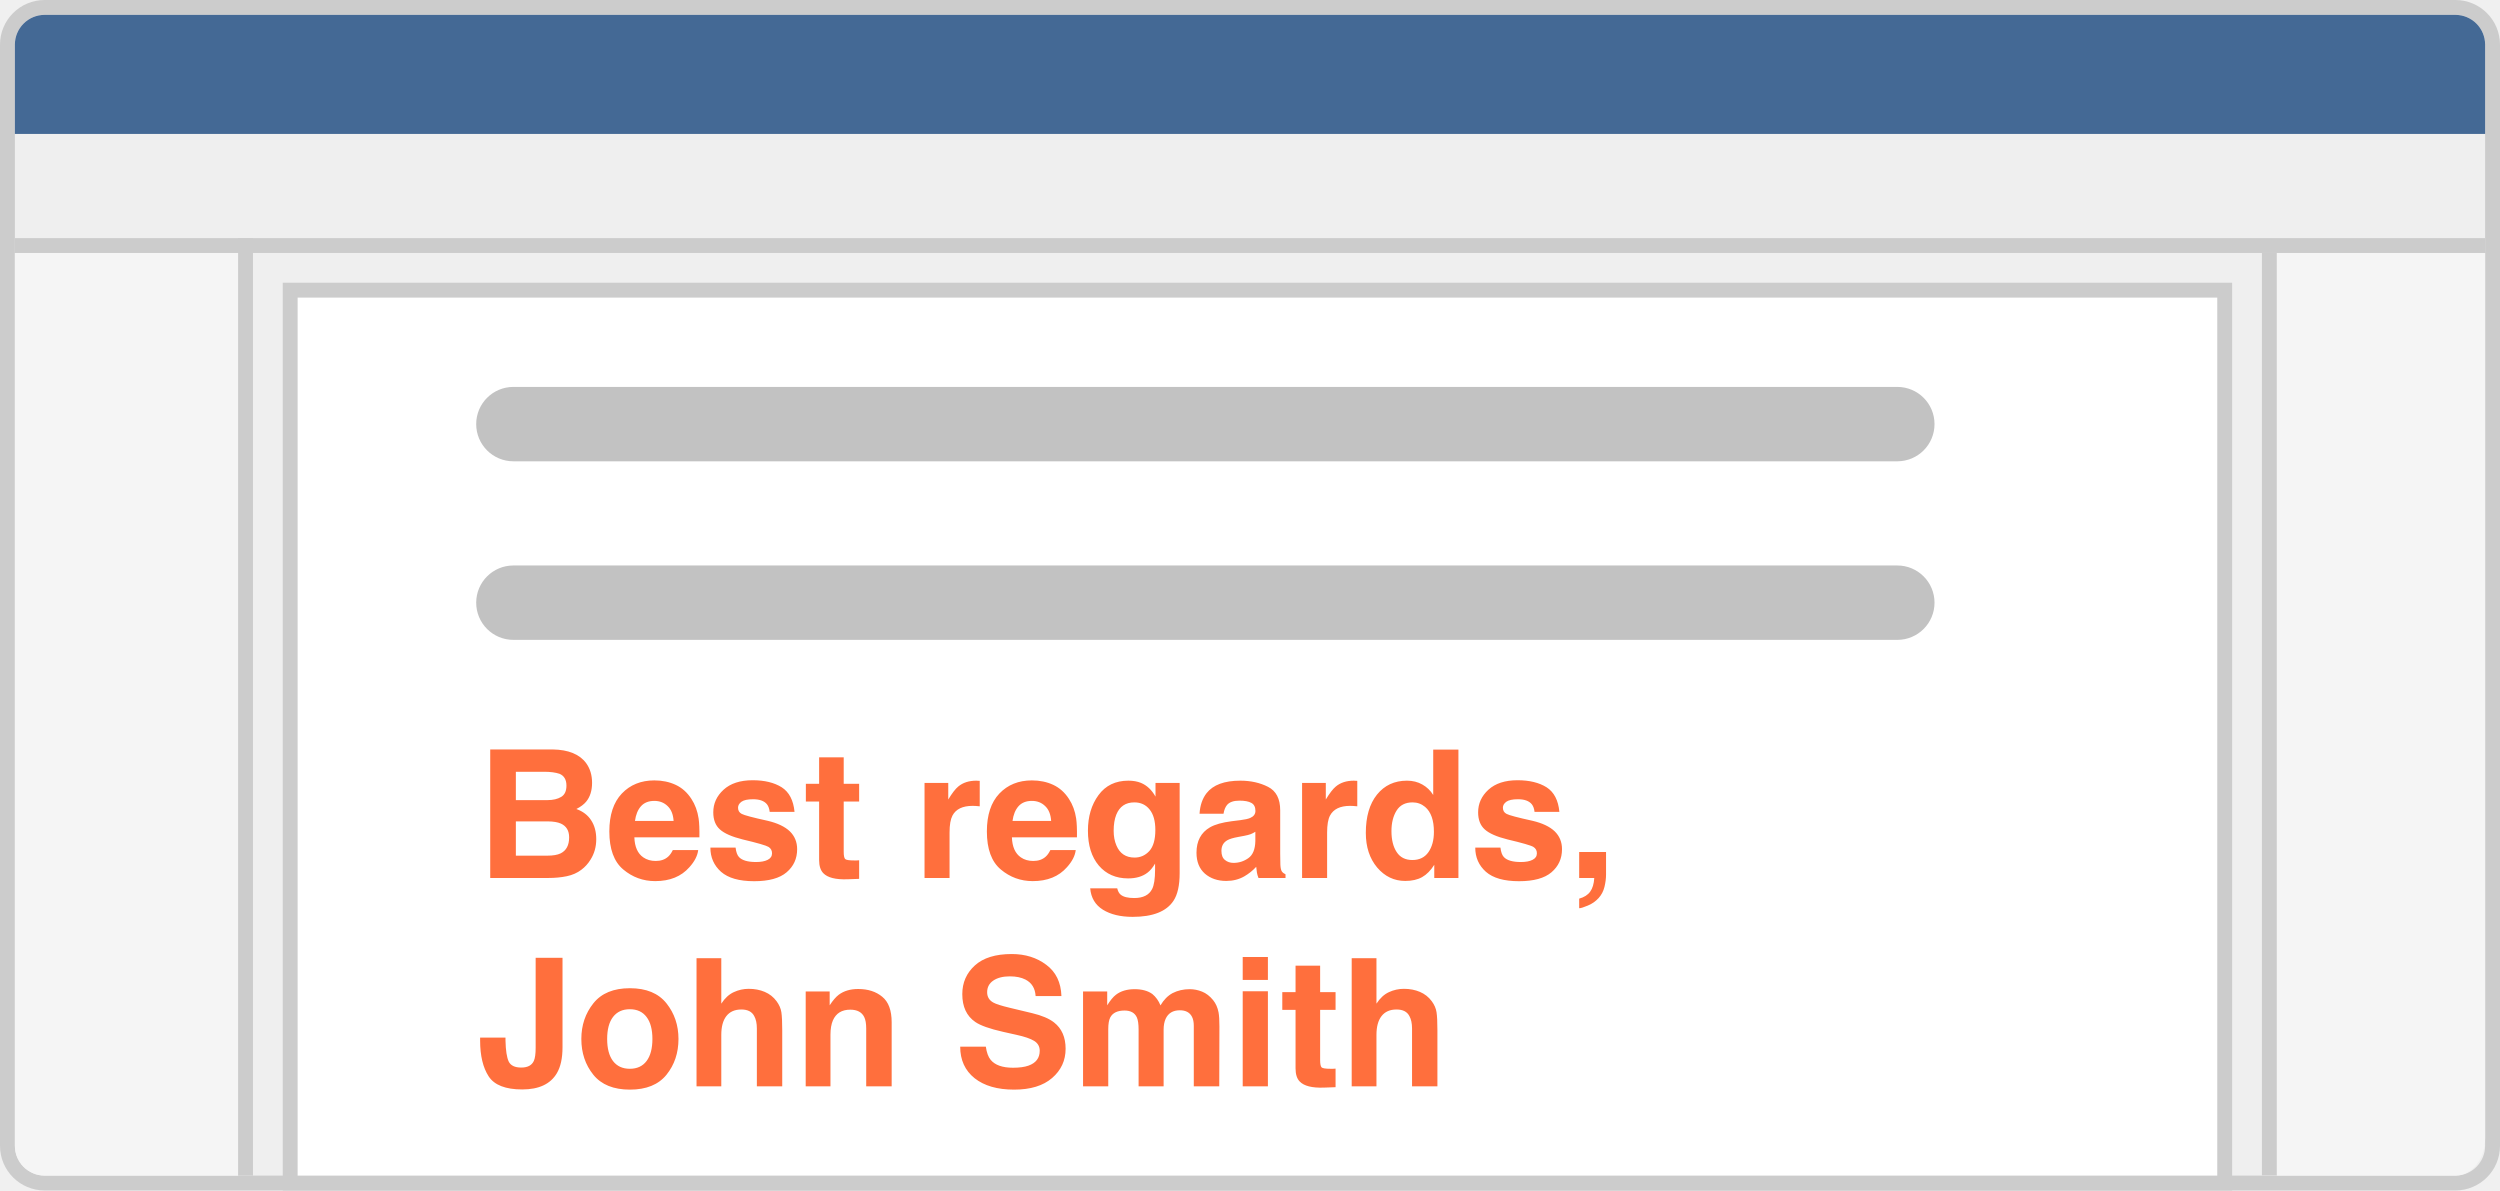
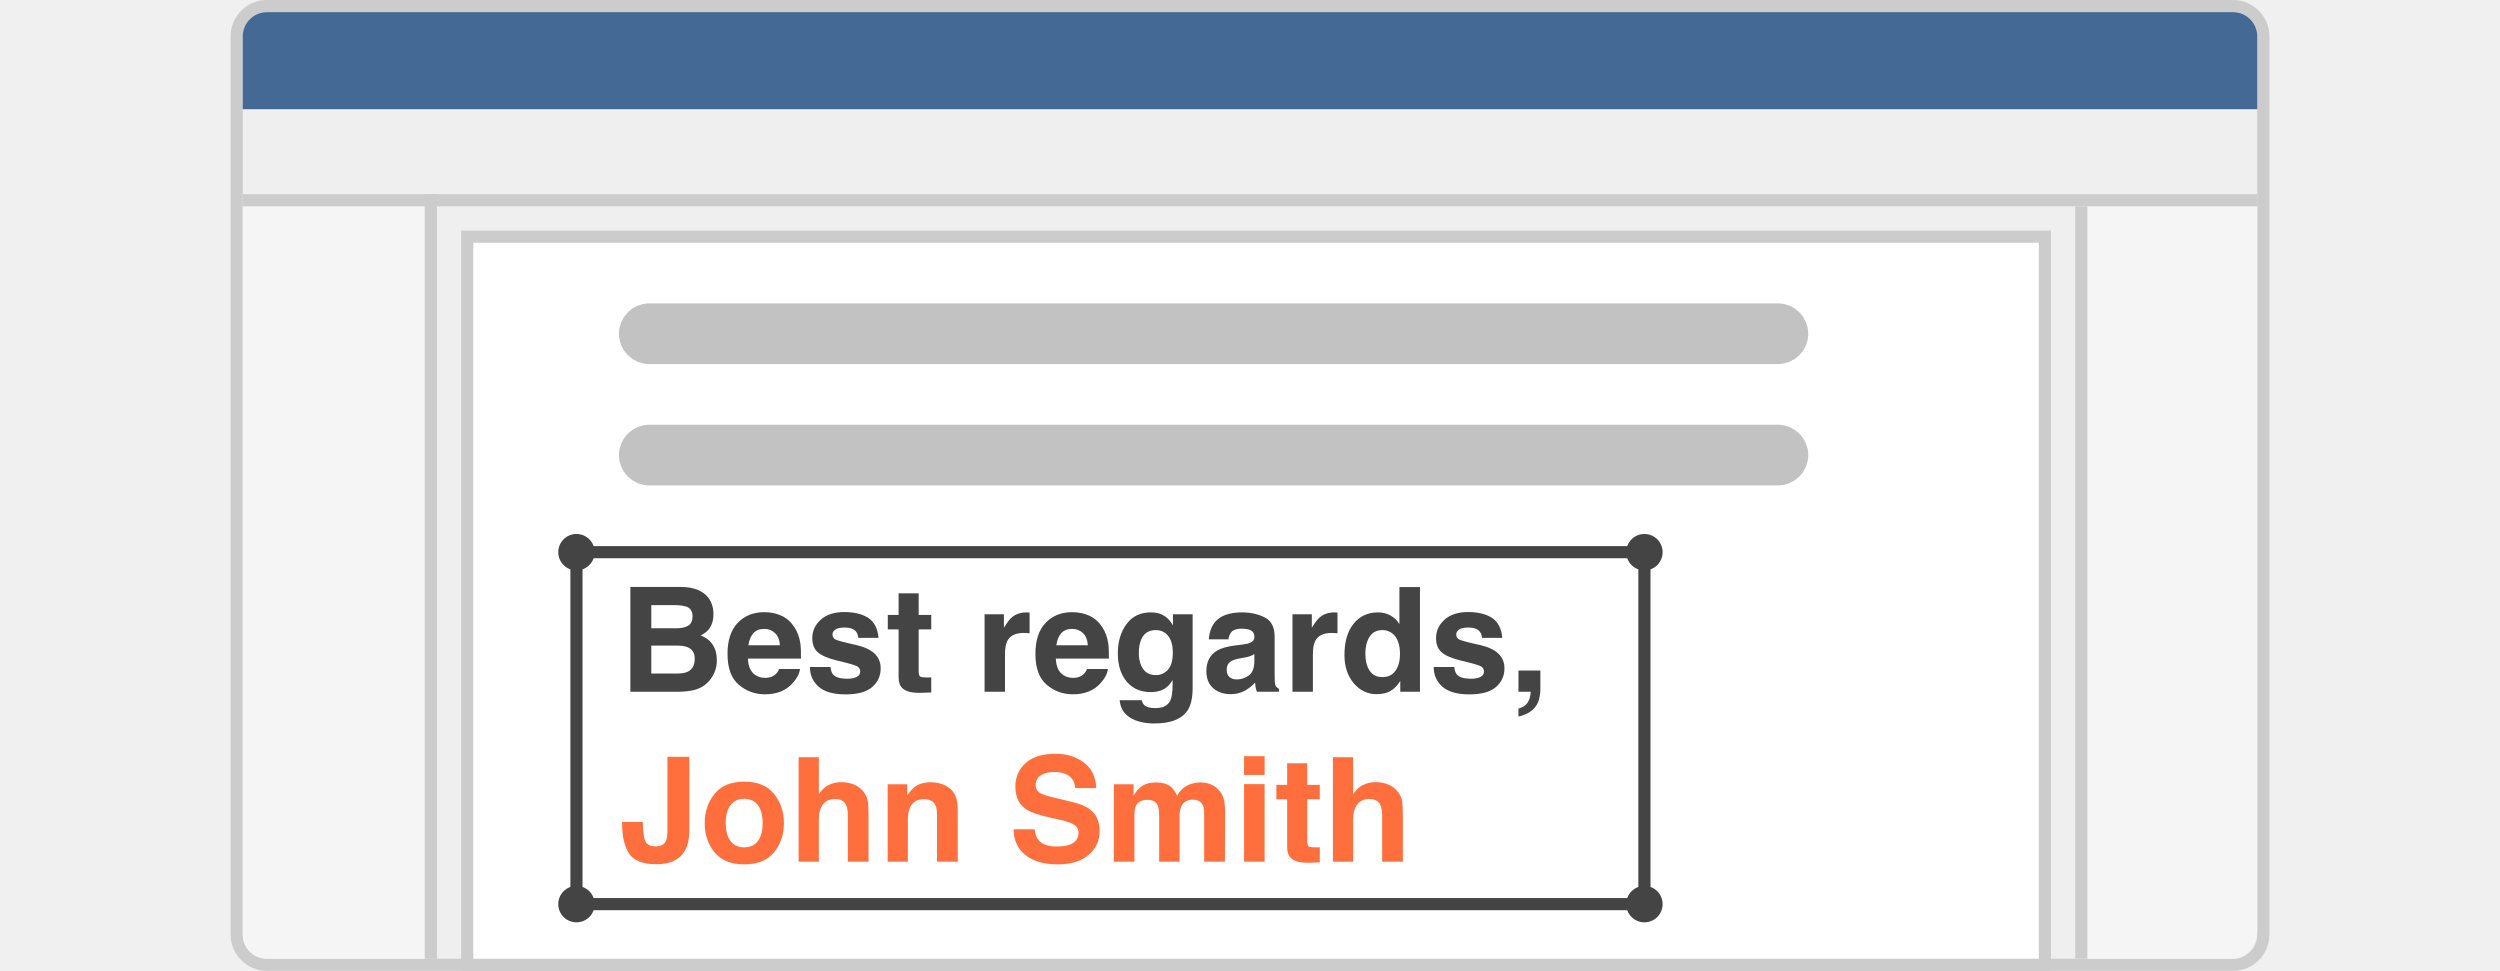
- <svg xmlns="http://www.w3.org/2000/svg" width="168" height="80" viewBox="0 0 168 80" fill="none">
-   <g clip-path="url(#clip0_4_109)">
-     <path d="M0.5 3C0.5 1.619 1.619 0.5 3 0.5H165C166.381 0.5 167.5 1.619 167.5 3V77C167.5 78.381 166.381 79.5 165 79.5H3C1.619 79.5 0.5 78.381 0.5 77V3Z" fill="#EFEFEF" stroke="#CCCCCC" />
-     <path d="M20 19.5H19.5V20V79V79.5H20H149H149.5V79V20V19.5H149H20Z" fill="white" stroke="#CCCCCC" />
-     <path d="M1 17H16V79H3C1.895 79 1 78.105 1 77V17Z" fill="#F5F5F5" />
-     <path d="M167 17H152V79H165.015C166.111 79 167 77.873 167 76.483V17Z" fill="#F5F5F5" />
-     <path d="M1 3C1 1.895 1.895 1 3 1H165C166.105 1 167 1.895 167 3V9H1V3Z" fill="#446995" />
-     <path fill-rule="evenodd" clip-rule="evenodd" d="M167 17H1V16H167V17Z" fill="#CCCCCC" />
-     <path fill-rule="evenodd" clip-rule="evenodd" d="M17 16V79H16V16H17Z" fill="#CCCCCC" />
-     <path fill-rule="evenodd" clip-rule="evenodd" d="M153 17V79H152V17H153Z" fill="#CCCCCC" />
-     <rect x="33.25" y="39.25" width="95.5" height="2.5" rx="1.25" stroke="#333333" stroke-opacity="0.3" stroke-width="2.5" />
-     <rect x="33.25" y="27.25" width="95.5" height="2.5" rx="1.25" stroke="#333333" stroke-opacity="0.3" stroke-width="2.5" />
-     <path d="M36.857 59H32.943V50.363H37.139C38.197 50.379 38.947 50.685 39.389 51.283C39.654 51.65 39.787 52.09 39.787 52.602C39.787 53.129 39.654 53.553 39.389 53.873C39.24 54.053 39.022 54.217 38.732 54.365C39.174 54.525 39.506 54.779 39.728 55.127C39.955 55.475 40.068 55.897 40.068 56.393C40.068 56.904 39.94 57.363 39.682 57.77C39.518 58.039 39.312 58.266 39.066 58.449C38.789 58.66 38.461 58.805 38.082 58.883C37.707 58.961 37.299 59 36.857 59ZM36.816 55.197H34.666V57.5H36.787C37.166 57.5 37.461 57.449 37.672 57.348C38.055 57.16 38.246 56.801 38.246 56.27C38.246 55.82 38.06 55.512 37.69 55.344C37.482 55.25 37.191 55.201 36.816 55.197ZM37.713 53.551C37.947 53.41 38.065 53.158 38.065 52.795C38.065 52.393 37.908 52.127 37.596 51.998C37.326 51.908 36.982 51.863 36.565 51.863H34.666V53.768H36.787C37.166 53.768 37.475 53.695 37.713 53.551ZM46.918 57.125C46.875 57.504 46.678 57.889 46.326 58.279C45.779 58.9 45.014 59.211 44.029 59.211C43.217 59.211 42.5 58.949 41.879 58.426C41.258 57.902 40.947 57.051 40.947 55.871C40.947 54.766 41.227 53.918 41.785 53.328C42.348 52.738 43.076 52.443 43.971 52.443C44.502 52.443 44.98 52.543 45.406 52.742C45.832 52.941 46.184 53.256 46.461 53.685C46.711 54.065 46.873 54.504 46.947 55.004C46.99 55.297 47.008 55.719 47 56.27H42.629C42.652 56.91 42.853 57.359 43.232 57.617C43.463 57.777 43.74 57.857 44.065 57.857C44.408 57.857 44.688 57.76 44.902 57.565C45.02 57.459 45.123 57.312 45.213 57.125H46.918ZM45.266 55.168C45.238 54.727 45.103 54.393 44.861 54.166C44.623 53.935 44.326 53.82 43.971 53.82C43.584 53.82 43.283 53.941 43.068 54.184C42.857 54.426 42.725 54.754 42.67 55.168H45.266ZM52.531 52.906C53.031 53.227 53.318 53.777 53.393 54.559H51.723C51.699 54.344 51.639 54.174 51.541 54.049C51.357 53.822 51.045 53.709 50.603 53.709C50.24 53.709 49.98 53.766 49.824 53.879C49.672 53.992 49.596 54.125 49.596 54.277C49.596 54.469 49.678 54.607 49.842 54.693C50.006 54.783 50.586 54.938 51.582 55.156C52.246 55.312 52.744 55.549 53.076 55.865C53.404 56.185 53.568 56.586 53.568 57.066C53.568 57.699 53.332 58.217 52.859 58.619C52.391 59.018 51.664 59.217 50.68 59.217C49.676 59.217 48.934 59.006 48.453 58.584C47.977 58.158 47.738 57.617 47.738 56.961H49.432C49.467 57.258 49.543 57.469 49.66 57.594C49.867 57.816 50.25 57.928 50.809 57.928C51.137 57.928 51.397 57.879 51.588 57.781C51.783 57.684 51.881 57.537 51.881 57.342C51.881 57.154 51.803 57.012 51.647 56.914C51.49 56.816 50.91 56.648 49.906 56.41C49.184 56.23 48.674 56.006 48.377 55.736C48.08 55.471 47.932 55.088 47.932 54.588C47.932 53.998 48.162 53.492 48.623 53.07C49.088 52.645 49.74 52.432 50.58 52.432C51.377 52.432 52.027 52.59 52.531 52.906ZM57.734 57.81V59.059L56.943 59.088C56.154 59.115 55.615 58.978 55.326 58.678C55.139 58.486 55.045 58.191 55.045 57.793V53.861H54.154V52.672H55.045V50.891H56.697V52.672H57.734V53.861H56.697V57.236C56.697 57.498 56.73 57.662 56.797 57.728C56.863 57.791 57.066 57.822 57.406 57.822C57.457 57.822 57.51 57.822 57.565 57.822C57.623 57.818 57.68 57.815 57.734 57.81ZM65.357 54.154C64.686 54.154 64.234 54.373 64.004 54.81C63.875 55.057 63.81 55.435 63.81 55.947V59H62.129V52.613H63.723V53.727C63.98 53.301 64.205 53.01 64.397 52.853C64.709 52.592 65.115 52.461 65.615 52.461C65.647 52.461 65.672 52.463 65.691 52.467C65.715 52.467 65.764 52.469 65.838 52.473V54.184C65.732 54.172 65.639 54.164 65.557 54.16C65.475 54.156 65.408 54.154 65.357 54.154ZM72.289 57.125C72.246 57.504 72.049 57.889 71.697 58.279C71.15 58.9 70.385 59.211 69.4 59.211C68.588 59.211 67.871 58.949 67.25 58.426C66.629 57.902 66.318 57.051 66.318 55.871C66.318 54.766 66.598 53.918 67.156 53.328C67.719 52.738 68.447 52.443 69.342 52.443C69.873 52.443 70.352 52.543 70.777 52.742C71.203 52.941 71.555 53.256 71.832 53.685C72.082 54.065 72.244 54.504 72.318 55.004C72.361 55.297 72.379 55.719 72.371 56.27H68C68.023 56.91 68.225 57.359 68.603 57.617C68.834 57.777 69.111 57.857 69.436 57.857C69.779 57.857 70.059 57.76 70.273 57.565C70.391 57.459 70.494 57.312 70.584 57.125H72.289ZM70.637 55.168C70.609 54.727 70.475 54.393 70.232 54.166C69.994 53.935 69.697 53.82 69.342 53.82C68.955 53.82 68.654 53.941 68.439 54.184C68.228 54.426 68.096 54.754 68.041 55.168H70.637ZM75.307 60.119C75.486 60.272 75.789 60.348 76.215 60.348C76.816 60.348 77.219 60.147 77.422 59.744C77.555 59.486 77.621 59.053 77.621 58.443V58.033C77.461 58.307 77.289 58.512 77.106 58.648C76.773 58.902 76.342 59.029 75.811 59.029C74.99 59.029 74.334 58.742 73.842 58.168C73.353 57.59 73.109 56.809 73.109 55.824C73.109 54.875 73.346 54.078 73.818 53.434C74.291 52.785 74.961 52.461 75.828 52.461C76.148 52.461 76.428 52.51 76.666 52.607C77.072 52.775 77.4 53.084 77.65 53.533V52.613H79.273V58.672C79.273 59.496 79.135 60.117 78.857 60.535C78.381 61.254 77.467 61.613 76.115 61.613C75.299 61.613 74.633 61.453 74.117 61.133C73.602 60.812 73.316 60.334 73.262 59.697H75.078C75.125 59.893 75.201 60.033 75.307 60.119ZM75.025 56.82C75.252 57.359 75.658 57.629 76.244 57.629C76.635 57.629 76.965 57.482 77.234 57.19C77.504 56.893 77.639 56.422 77.639 55.777C77.639 55.172 77.51 54.711 77.252 54.395C76.998 54.078 76.656 53.92 76.227 53.92C75.641 53.92 75.236 54.195 75.014 54.746C74.897 55.039 74.838 55.4 74.838 55.83C74.838 56.201 74.9 56.531 75.025 56.82ZM81.078 53.305C81.519 52.742 82.277 52.461 83.352 52.461C84.051 52.461 84.672 52.6 85.215 52.877C85.758 53.154 86.029 53.678 86.029 54.447V57.377C86.029 57.58 86.033 57.826 86.041 58.115C86.053 58.334 86.086 58.482 86.141 58.56C86.195 58.639 86.277 58.703 86.387 58.754V59H84.57C84.519 58.871 84.484 58.75 84.465 58.637C84.445 58.523 84.43 58.395 84.418 58.25C84.188 58.5 83.922 58.713 83.621 58.889C83.262 59.096 82.856 59.199 82.402 59.199C81.824 59.199 81.346 59.035 80.967 58.707C80.592 58.375 80.404 57.906 80.404 57.301C80.404 56.516 80.707 55.947 81.312 55.596C81.644 55.404 82.133 55.268 82.777 55.185L83.346 55.115C83.654 55.076 83.875 55.027 84.008 54.969C84.246 54.867 84.365 54.709 84.365 54.494C84.365 54.232 84.273 54.053 84.09 53.955C83.91 53.853 83.644 53.803 83.293 53.803C82.898 53.803 82.619 53.9 82.455 54.096C82.338 54.24 82.26 54.435 82.221 54.682H80.609C80.644 54.123 80.801 53.664 81.078 53.305ZM82.32 57.793C82.477 57.922 82.668 57.986 82.894 57.986C83.254 57.986 83.584 57.881 83.885 57.67C84.189 57.459 84.348 57.074 84.359 56.516V55.895C84.254 55.961 84.147 56.016 84.037 56.059C83.932 56.098 83.785 56.135 83.598 56.17L83.223 56.24C82.871 56.303 82.619 56.379 82.467 56.469C82.209 56.621 82.08 56.857 82.08 57.178C82.08 57.463 82.16 57.668 82.32 57.793ZM90.728 54.154C90.057 54.154 89.606 54.373 89.375 54.81C89.246 55.057 89.182 55.435 89.182 55.947V59H87.5V52.613H89.094V53.727C89.352 53.301 89.576 53.01 89.768 52.853C90.08 52.592 90.486 52.461 90.986 52.461C91.018 52.461 91.043 52.463 91.062 52.467C91.086 52.467 91.135 52.469 91.209 52.473V54.184C91.103 54.172 91.01 54.164 90.928 54.16C90.846 54.156 90.779 54.154 90.728 54.154ZM98.006 50.375V59H96.383V58.115C96.144 58.494 95.873 58.77 95.568 58.941C95.264 59.113 94.885 59.199 94.432 59.199C93.686 59.199 93.057 58.898 92.545 58.297C92.037 57.691 91.783 56.916 91.783 55.971C91.783 54.881 92.033 54.023 92.533 53.398C93.037 52.773 93.709 52.461 94.549 52.461C94.936 52.461 95.279 52.547 95.58 52.719C95.881 52.887 96.125 53.121 96.312 53.422V50.375H98.006ZM93.506 55.848C93.506 56.438 93.623 56.908 93.857 57.26C94.088 57.615 94.439 57.793 94.912 57.793C95.385 57.793 95.744 57.617 95.99 57.266C96.236 56.914 96.359 56.459 96.359 55.9C96.359 55.119 96.162 54.56 95.768 54.225C95.525 54.022 95.244 53.92 94.924 53.92C94.436 53.92 94.076 54.105 93.846 54.477C93.619 54.844 93.506 55.301 93.506 55.848ZM103.93 52.906C104.43 53.227 104.717 53.777 104.791 54.559H103.121C103.098 54.344 103.037 54.174 102.939 54.049C102.756 53.822 102.443 53.709 102.002 53.709C101.639 53.709 101.379 53.766 101.223 53.879C101.07 53.992 100.994 54.125 100.994 54.277C100.994 54.469 101.076 54.607 101.24 54.693C101.404 54.783 101.984 54.938 102.98 55.156C103.645 55.312 104.143 55.549 104.475 55.865C104.803 56.185 104.967 56.586 104.967 57.066C104.967 57.699 104.73 58.217 104.258 58.619C103.789 59.018 103.062 59.217 102.078 59.217C101.074 59.217 100.332 59.006 99.852 58.584C99.375 58.158 99.137 57.617 99.137 56.961H100.83C100.865 57.258 100.941 57.469 101.059 57.594C101.266 57.816 101.648 57.928 102.207 57.928C102.535 57.928 102.795 57.879 102.986 57.781C103.182 57.684 103.279 57.537 103.279 57.342C103.279 57.154 103.201 57.012 103.045 56.914C102.889 56.816 102.309 56.648 101.305 56.41C100.582 56.23 100.072 56.006 99.775 55.736C99.478 55.471 99.33 55.088 99.33 54.588C99.33 53.998 99.561 53.492 100.021 53.07C100.486 52.645 101.139 52.432 101.979 52.432C102.775 52.432 103.426 52.59 103.93 52.906ZM107.82 59.598C107.75 59.887 107.619 60.137 107.428 60.348C107.221 60.574 106.977 60.744 106.695 60.857C106.418 60.975 106.227 61.033 106.121 61.033V60.389C106.457 60.295 106.703 60.139 106.859 59.92C107.02 59.701 107.111 59.395 107.135 59H106.121V57.254H107.926V58.766C107.926 59.031 107.891 59.309 107.82 59.598ZM35.996 70.404V64.363H37.801V70.375C37.801 71.109 37.674 71.691 37.42 72.121C36.99 72.848 36.215 73.211 35.094 73.211C33.973 73.211 33.221 72.918 32.838 72.332C32.455 71.742 32.264 70.939 32.264 69.924V69.725H33.969V69.924C33.984 70.592 34.057 71.062 34.185 71.336C34.318 71.606 34.6 71.74 35.029 71.74C35.455 71.74 35.736 71.592 35.873 71.295C35.955 71.119 35.996 70.822 35.996 70.404ZM44.785 67.422C45.324 68.098 45.594 68.897 45.594 69.818C45.594 70.756 45.324 71.559 44.785 72.227C44.246 72.891 43.428 73.223 42.33 73.223C41.232 73.223 40.414 72.891 39.875 72.227C39.336 71.559 39.066 70.756 39.066 69.818C39.066 68.897 39.336 68.098 39.875 67.422C40.414 66.746 41.232 66.408 42.33 66.408C43.428 66.408 44.246 66.746 44.785 67.422ZM42.324 67.82C41.836 67.82 41.459 67.994 41.193 68.342C40.932 68.686 40.801 69.178 40.801 69.818C40.801 70.459 40.932 70.953 41.193 71.301C41.459 71.648 41.836 71.822 42.324 71.822C42.812 71.822 43.188 71.648 43.449 71.301C43.711 70.953 43.842 70.459 43.842 69.818C43.842 69.178 43.711 68.686 43.449 68.342C43.188 67.994 42.812 67.82 42.324 67.82ZM52.566 69.25V73H50.861V69.115C50.861 68.772 50.803 68.494 50.685 68.283C50.533 67.986 50.244 67.838 49.818 67.838C49.377 67.838 49.041 67.986 48.81 68.283C48.584 68.576 48.471 68.996 48.471 69.543V73H46.807V64.393H48.471V67.445C48.713 67.074 48.992 66.816 49.309 66.672C49.629 66.523 49.965 66.449 50.316 66.449C50.711 66.449 51.068 66.518 51.389 66.654C51.713 66.791 51.978 67 52.185 67.281C52.361 67.519 52.469 67.766 52.508 68.019C52.547 68.269 52.566 68.68 52.566 69.25ZM57.137 67.85C56.57 67.85 56.182 68.09 55.971 68.57C55.861 68.824 55.807 69.148 55.807 69.543V73H54.143V66.625H55.754V67.557C55.969 67.228 56.172 66.992 56.363 66.848C56.707 66.59 57.143 66.461 57.67 66.461C58.33 66.461 58.869 66.635 59.287 66.982C59.709 67.326 59.92 67.898 59.92 68.699V73H58.209V69.115C58.209 68.779 58.164 68.522 58.074 68.342C57.91 68.014 57.598 67.85 57.137 67.85ZM68.076 71.752C68.502 71.752 68.848 71.705 69.113 71.611C69.617 71.432 69.869 71.098 69.869 70.609C69.869 70.324 69.744 70.103 69.494 69.947C69.244 69.795 68.852 69.66 68.316 69.543L67.402 69.338C66.504 69.135 65.883 68.914 65.539 68.676C64.957 68.277 64.666 67.654 64.666 66.807C64.666 66.033 64.947 65.391 65.51 64.879C66.072 64.367 66.898 64.111 67.988 64.111C68.898 64.111 69.674 64.353 70.314 64.838C70.959 65.318 71.297 66.018 71.328 66.936H69.594C69.562 66.416 69.336 66.047 68.914 65.828C68.633 65.684 68.283 65.611 67.865 65.611C67.4 65.611 67.029 65.705 66.752 65.893C66.475 66.08 66.336 66.342 66.336 66.678C66.336 66.986 66.473 67.217 66.746 67.369C66.922 67.471 67.297 67.59 67.871 67.727L69.359 68.084C70.012 68.24 70.504 68.449 70.836 68.711C71.352 69.117 71.609 69.705 71.609 70.475C71.609 71.264 71.307 71.92 70.701 72.443C70.1 72.963 69.248 73.223 68.147 73.223C67.022 73.223 66.137 72.967 65.492 72.455C64.848 71.939 64.525 71.232 64.525 70.334H66.248C66.303 70.728 66.41 71.023 66.57 71.219C66.863 71.574 67.365 71.752 68.076 71.752ZM76.397 68.371C76.256 68.062 75.981 67.908 75.57 67.908C75.094 67.908 74.773 68.062 74.609 68.371C74.519 68.547 74.475 68.809 74.475 69.156V73H72.781V66.625H74.404V67.557C74.611 67.225 74.807 66.988 74.99 66.848C75.314 66.598 75.734 66.473 76.25 66.473C76.738 66.473 77.133 66.58 77.434 66.795C77.676 66.994 77.859 67.25 77.984 67.562C78.203 67.188 78.475 66.912 78.799 66.736C79.143 66.561 79.525 66.473 79.947 66.473C80.228 66.473 80.506 66.527 80.779 66.637C81.053 66.746 81.301 66.938 81.523 67.211C81.703 67.434 81.824 67.707 81.887 68.031C81.926 68.246 81.945 68.561 81.945 68.975L81.934 73H80.223V68.934C80.223 68.691 80.184 68.492 80.106 68.336C79.957 68.039 79.684 67.891 79.285 67.891C78.824 67.891 78.506 68.082 78.33 68.465C78.24 68.668 78.195 68.912 78.195 69.197V73H76.514V69.197C76.514 68.818 76.475 68.543 76.397 68.371ZM85.203 66.613V73H83.51V66.613H85.203ZM85.203 64.311V65.852H83.51V64.311H85.203ZM89.75 71.811V73.059L88.959 73.088C88.17 73.115 87.631 72.978 87.342 72.678C87.154 72.486 87.061 72.191 87.061 71.793V67.861H86.17V66.672H87.061V64.891H88.713V66.672H89.75V67.861H88.713V71.236C88.713 71.498 88.746 71.662 88.812 71.728C88.879 71.791 89.082 71.822 89.422 71.822C89.473 71.822 89.525 71.822 89.58 71.822C89.639 71.818 89.695 71.814 89.75 71.811ZM96.594 69.25V73H94.889V69.115C94.889 68.772 94.83 68.494 94.713 68.283C94.561 67.986 94.272 67.838 93.846 67.838C93.404 67.838 93.068 67.986 92.838 68.283C92.611 68.576 92.498 68.996 92.498 69.543V73H90.834V64.393H92.498V67.445C92.74 67.074 93.019 66.816 93.336 66.672C93.656 66.523 93.992 66.449 94.344 66.449C94.738 66.449 95.096 66.518 95.416 66.654C95.74 66.791 96.006 67 96.213 67.281C96.389 67.519 96.496 67.766 96.535 68.019C96.574 68.269 96.594 68.68 96.594 69.25Z" fill="#FF6F3D" />
-   </g>
-   <defs>
-     <clipPath id="clip0_4_109">
-       <rect width="168" height="80" fill="white" />
-     </clipPath>
-   </defs>
+ <svg xmlns="http://www.w3.org/2000/svg" width="206" height="80" viewBox="0 0 206 80" fill="none">
+   <path d="M19.5 3C19.5 1.619 20.619 0.5 22 0.5H184C185.381 0.5 186.5 1.619 186.5 3V77C186.5 78.381 185.381 79.5 184 79.5H22C20.619 79.5 19.5 78.381 19.5 77V3Z" fill="#EFEFEF" stroke="#CCCCCC" />
+   <path d="M39 19.5H38.5V20V79V79.5H39H168H168.5V79V20V19.5H168H39Z" fill="white" stroke="#CCCCCC" />
+   <path d="M20 17H35V79H22C20.895 79 20 78.105 20 77V17Z" fill="#F5F5F5" />
+   <path d="M186 17H171V79H184.015C185.111 79 186 77.873 186 76.483V17Z" fill="#F5F5F5" />
+   <path d="M20 3C20 1.895 20.895 1 22 1H184C185.105 1 186 1.895 186 3V9H20V3Z" fill="#446995" />
+   <path fill-rule="evenodd" clip-rule="evenodd" d="M186 17H20V16H186V17Z" fill="#CCCCCC" />
+   <path fill-rule="evenodd" clip-rule="evenodd" d="M36 16V79H35V16H36Z" fill="#CCCCCC" />
+   <path fill-rule="evenodd" clip-rule="evenodd" d="M172 17V79H171V17H172Z" fill="#CCCCCC" />
+   <rect x="52.25" y="36.25" width="95.5" height="2.5" rx="1.25" stroke="#333333" stroke-opacity="0.3" stroke-width="2.5" />
+   <rect x="52.25" y="26.25" width="95.5" height="2.5" rx="1.25" stroke="#333333" stroke-opacity="0.3" stroke-width="2.5" />
+   <circle cx="112.5" cy="67.5" r="1.5" fill="#444444" />
+   <rect x="47.5" y="45.5" width="88" height="29" fill="white" stroke="#444444" />
+   <circle cx="135.5" cy="74.5" r="1.5" fill="#444444" />
+   <circle cx="135.5" cy="45.5" r="1.5" fill="#444444" />
+   <circle cx="47.5" cy="74.5" r="1.5" fill="#444444" />
+   <path d="M55.857 57H51.943V48.363H56.139C57.197 48.379 57.947 48.685 58.389 49.283C58.654 49.65 58.787 50.09 58.787 50.602C58.787 51.129 58.654 51.553 58.389 51.873C58.24 52.053 58.022 52.217 57.732 52.365C58.174 52.525 58.506 52.779 58.728 53.127C58.955 53.475 59.068 53.897 59.068 54.393C59.068 54.904 58.94 55.363 58.682 55.77C58.518 56.039 58.312 56.266 58.066 56.449C57.789 56.66 57.461 56.805 57.082 56.883C56.707 56.961 56.299 57 55.857 57ZM55.816 53.197H53.666V55.5H55.787C56.166 55.5 56.461 55.449 56.672 55.348C57.055 55.16 57.246 54.801 57.246 54.27C57.246 53.82 57.06 53.512 56.69 53.344C56.482 53.25 56.191 53.201 55.816 53.197ZM56.713 51.551C56.947 51.41 57.065 51.158 57.065 50.795C57.065 50.393 56.908 50.127 56.596 49.998C56.326 49.908 55.982 49.863 55.565 49.863H53.666V51.768H55.787C56.166 51.768 56.475 51.695 56.713 51.551ZM65.918 55.125C65.875 55.504 65.678 55.889 65.326 56.279C64.779 56.9 64.014 57.211 63.029 57.211C62.217 57.211 61.5 56.949 60.879 56.426C60.258 55.902 59.947 55.051 59.947 53.871C59.947 52.766 60.227 51.918 60.785 51.328C61.348 50.738 62.076 50.443 62.971 50.443C63.502 50.443 63.98 50.543 64.406 50.742C64.832 50.941 65.184 51.256 65.461 51.685C65.711 52.065 65.873 52.504 65.947 53.004C65.99 53.297 66.008 53.719 66 54.27H61.629C61.652 54.91 61.853 55.359 62.232 55.617C62.463 55.777 62.74 55.857 63.065 55.857C63.408 55.857 63.688 55.76 63.902 55.565C64.019 55.459 64.123 55.312 64.213 55.125H65.918ZM64.266 53.168C64.238 52.727 64.103 52.393 63.861 52.166C63.623 51.935 63.326 51.82 62.971 51.82C62.584 51.82 62.283 51.941 62.068 52.184C61.857 52.426 61.725 52.754 61.67 53.168H64.266ZM71.531 50.906C72.031 51.227 72.318 51.777 72.393 52.559H70.723C70.699 52.344 70.639 52.174 70.541 52.049C70.357 51.822 70.045 51.709 69.603 51.709C69.24 51.709 68.981 51.766 68.824 51.879C68.672 51.992 68.596 52.125 68.596 52.277C68.596 52.469 68.678 52.607 68.842 52.693C69.006 52.783 69.586 52.938 70.582 53.156C71.246 53.312 71.744 53.549 72.076 53.865C72.404 54.185 72.568 54.586 72.568 55.066C72.568 55.699 72.332 56.217 71.859 56.619C71.391 57.018 70.664 57.217 69.68 57.217C68.676 57.217 67.934 57.006 67.453 56.584C66.977 56.158 66.738 55.617 66.738 54.961H68.432C68.467 55.258 68.543 55.469 68.66 55.594C68.867 55.816 69.25 55.928 69.809 55.928C70.137 55.928 70.397 55.879 70.588 55.781C70.783 55.684 70.881 55.537 70.881 55.342C70.881 55.154 70.803 55.012 70.647 54.914C70.49 54.816 69.91 54.648 68.906 54.41C68.184 54.23 67.674 54.006 67.377 53.736C67.08 53.471 66.932 53.088 66.932 52.588C66.932 51.998 67.162 51.492 67.623 51.07C68.088 50.645 68.74 50.432 69.58 50.432C70.377 50.432 71.027 50.59 71.531 50.906ZM76.734 55.81V57.059L75.943 57.088C75.154 57.115 74.615 56.978 74.326 56.678C74.139 56.486 74.045 56.191 74.045 55.793V51.861H73.154V50.672H74.045V48.891H75.697V50.672H76.734V51.861H75.697V55.236C75.697 55.498 75.731 55.662 75.797 55.728C75.863 55.791 76.066 55.822 76.406 55.822C76.457 55.822 76.51 55.822 76.564 55.822C76.623 55.818 76.68 55.815 76.734 55.81ZM84.357 52.154C83.686 52.154 83.234 52.373 83.004 52.81C82.875 53.057 82.811 53.435 82.811 53.947V57H81.129V50.613H82.723V51.727C82.981 51.301 83.205 51.01 83.397 50.853C83.709 50.592 84.115 50.461 84.615 50.461C84.647 50.461 84.672 50.463 84.691 50.467C84.715 50.467 84.764 50.469 84.838 50.473V52.184C84.732 52.172 84.639 52.164 84.557 52.16C84.475 52.156 84.408 52.154 84.357 52.154ZM91.289 55.125C91.246 55.504 91.049 55.889 90.697 56.279C90.15 56.9 89.385 57.211 88.4 57.211C87.588 57.211 86.871 56.949 86.25 56.426C85.629 55.902 85.318 55.051 85.318 53.871C85.318 52.766 85.598 51.918 86.156 51.328C86.719 50.738 87.447 50.443 88.342 50.443C88.873 50.443 89.352 50.543 89.777 50.742C90.203 50.941 90.555 51.256 90.832 51.685C91.082 52.065 91.244 52.504 91.318 53.004C91.361 53.297 91.379 53.719 91.371 54.27H87C87.023 54.91 87.225 55.359 87.603 55.617C87.834 55.777 88.111 55.857 88.436 55.857C88.779 55.857 89.059 55.76 89.273 55.565C89.391 55.459 89.494 55.312 89.584 55.125H91.289ZM89.637 53.168C89.609 52.727 89.475 52.393 89.232 52.166C88.994 51.935 88.697 51.82 88.342 51.82C87.955 51.82 87.654 51.941 87.439 52.184C87.228 52.426 87.096 52.754 87.041 53.168H89.637ZM94.307 58.119C94.486 58.272 94.789 58.348 95.215 58.348C95.816 58.348 96.219 58.147 96.422 57.744C96.555 57.486 96.621 57.053 96.621 56.443V56.033C96.461 56.307 96.289 56.512 96.106 56.648C95.773 56.902 95.342 57.029 94.811 57.029C93.99 57.029 93.334 56.742 92.842 56.168C92.353 55.59 92.109 54.809 92.109 53.824C92.109 52.875 92.346 52.078 92.818 51.434C93.291 50.785 93.961 50.461 94.828 50.461C95.148 50.461 95.428 50.51 95.666 50.607C96.072 50.775 96.4 51.084 96.65 51.533V50.613H98.273V56.672C98.273 57.496 98.135 58.117 97.857 58.535C97.381 59.254 96.467 59.613 95.115 59.613C94.299 59.613 93.633 59.453 93.117 59.133C92.602 58.812 92.316 58.334 92.262 57.697H94.078C94.125 57.893 94.201 58.033 94.307 58.119ZM94.025 54.82C94.252 55.359 94.658 55.629 95.244 55.629C95.635 55.629 95.965 55.482 96.234 55.19C96.504 54.893 96.639 54.422 96.639 53.777C96.639 53.172 96.51 52.711 96.252 52.395C95.998 52.078 95.656 51.92 95.227 51.92C94.641 51.92 94.236 52.195 94.014 52.746C93.897 53.039 93.838 53.4 93.838 53.83C93.838 54.201 93.9 54.531 94.025 54.82ZM100.078 51.305C100.52 50.742 101.277 50.461 102.352 50.461C103.051 50.461 103.672 50.6 104.215 50.877C104.758 51.154 105.029 51.678 105.029 52.447V55.377C105.029 55.58 105.033 55.826 105.041 56.115C105.053 56.334 105.086 56.482 105.141 56.56C105.195 56.639 105.277 56.703 105.387 56.754V57H103.57C103.52 56.871 103.484 56.75 103.465 56.637C103.445 56.523 103.43 56.395 103.418 56.25C103.188 56.5 102.922 56.713 102.621 56.889C102.262 57.096 101.855 57.199 101.402 57.199C100.824 57.199 100.346 57.035 99.967 56.707C99.592 56.375 99.404 55.906 99.404 55.301C99.404 54.516 99.707 53.947 100.312 53.596C100.645 53.404 101.133 53.268 101.777 53.185L102.346 53.115C102.654 53.076 102.875 53.027 103.008 52.969C103.246 52.867 103.365 52.709 103.365 52.494C103.365 52.232 103.273 52.053 103.09 51.955C102.91 51.853 102.645 51.803 102.293 51.803C101.898 51.803 101.619 51.9 101.455 52.096C101.338 52.24 101.26 52.435 101.221 52.682H99.609C99.644 52.123 99.801 51.664 100.078 51.305ZM101.32 55.793C101.477 55.922 101.668 55.986 101.895 55.986C102.254 55.986 102.584 55.881 102.885 55.67C103.189 55.459 103.348 55.074 103.359 54.516V53.895C103.254 53.961 103.146 54.016 103.037 54.059C102.932 54.098 102.785 54.135 102.598 54.17L102.223 54.24C101.871 54.303 101.619 54.379 101.467 54.469C101.209 54.621 101.08 54.857 101.08 55.178C101.08 55.463 101.16 55.668 101.32 55.793ZM109.729 52.154C109.057 52.154 108.605 52.373 108.375 52.81C108.246 53.057 108.182 53.435 108.182 53.947V57H106.5V50.613H108.094V51.727C108.352 51.301 108.576 51.01 108.768 50.853C109.08 50.592 109.486 50.461 109.986 50.461C110.018 50.461 110.043 50.463 110.062 50.467C110.086 50.467 110.135 50.469 110.209 50.473V52.184C110.104 52.172 110.01 52.164 109.928 52.16C109.846 52.156 109.779 52.154 109.729 52.154ZM117.006 48.375V57H115.383V56.115C115.145 56.494 114.873 56.77 114.568 56.941C114.264 57.113 113.885 57.199 113.432 57.199C112.686 57.199 112.057 56.898 111.545 56.297C111.037 55.691 110.783 54.916 110.783 53.971C110.783 52.881 111.033 52.023 111.533 51.398C112.037 50.773 112.709 50.461 113.549 50.461C113.936 50.461 114.279 50.547 114.58 50.719C114.881 50.887 115.125 51.121 115.312 51.422V48.375H117.006ZM112.506 53.848C112.506 54.438 112.623 54.908 112.857 55.26C113.088 55.615 113.439 55.793 113.912 55.793C114.385 55.793 114.744 55.617 114.99 55.266C115.236 54.914 115.359 54.459 115.359 53.9C115.359 53.119 115.162 52.56 114.768 52.225C114.525 52.022 114.244 51.92 113.924 51.92C113.436 51.92 113.076 52.105 112.846 52.477C112.619 52.844 112.506 53.301 112.506 53.848ZM122.93 50.906C123.43 51.227 123.717 51.777 123.791 52.559H122.121C122.098 52.344 122.037 52.174 121.939 52.049C121.756 51.822 121.443 51.709 121.002 51.709C120.639 51.709 120.379 51.766 120.223 51.879C120.07 51.992 119.994 52.125 119.994 52.277C119.994 52.469 120.076 52.607 120.24 52.693C120.404 52.783 120.984 52.938 121.98 53.156C122.645 53.312 123.143 53.549 123.475 53.865C123.803 54.185 123.967 54.586 123.967 55.066C123.967 55.699 123.73 56.217 123.258 56.619C122.789 57.018 122.062 57.217 121.078 57.217C120.074 57.217 119.332 57.006 118.852 56.584C118.375 56.158 118.137 55.617 118.137 54.961H119.83C119.865 55.258 119.941 55.469 120.059 55.594C120.266 55.816 120.648 55.928 121.207 55.928C121.535 55.928 121.795 55.879 121.986 55.781C122.182 55.684 122.279 55.537 122.279 55.342C122.279 55.154 122.201 55.012 122.045 54.914C121.889 54.816 121.309 54.648 120.305 54.41C119.582 54.23 119.072 54.006 118.775 53.736C118.479 53.471 118.33 53.088 118.33 52.588C118.33 51.998 118.561 51.492 119.021 51.07C119.486 50.645 120.139 50.432 120.979 50.432C121.775 50.432 122.426 50.59 122.93 50.906ZM126.82 57.598C126.75 57.887 126.619 58.137 126.428 58.348C126.221 58.574 125.977 58.744 125.695 58.857C125.418 58.975 125.227 59.033 125.121 59.033V58.389C125.457 58.295 125.703 58.139 125.859 57.92C126.02 57.701 126.111 57.395 126.135 57H125.121V55.254H126.926V56.766C126.926 57.031 126.891 57.309 126.82 57.598Z" fill="#444444" />
+   <path d="M54.996 68.404V62.363H56.801V68.375C56.801 69.109 56.674 69.691 56.42 70.121C55.99 70.848 55.215 71.211 54.094 71.211C52.973 71.211 52.221 70.918 51.838 70.332C51.455 69.742 51.264 68.939 51.264 67.924V67.725H52.969V67.924C52.984 68.592 53.057 69.062 53.185 69.336C53.318 69.606 53.6 69.74 54.029 69.74C54.455 69.74 54.736 69.592 54.873 69.295C54.955 69.119 54.996 68.822 54.996 68.404ZM63.785 65.422C64.324 66.098 64.594 66.897 64.594 67.818C64.594 68.756 64.324 69.559 63.785 70.227C63.246 70.891 62.428 71.223 61.33 71.223C60.232 71.223 59.414 70.891 58.875 70.227C58.336 69.559 58.066 68.756 58.066 67.818C58.066 66.897 58.336 66.098 58.875 65.422C59.414 64.746 60.232 64.408 61.33 64.408C62.428 64.408 63.246 64.746 63.785 65.422ZM61.324 65.82C60.836 65.82 60.459 65.994 60.193 66.342C59.932 66.686 59.801 67.178 59.801 67.818C59.801 68.459 59.932 68.953 60.193 69.301C60.459 69.648 60.836 69.822 61.324 69.822C61.812 69.822 62.188 69.648 62.449 69.301C62.711 68.953 62.842 68.459 62.842 67.818C62.842 67.178 62.711 66.686 62.449 66.342C62.188 65.994 61.812 65.82 61.324 65.82ZM71.566 67.25V71H69.861V67.115C69.861 66.772 69.803 66.494 69.686 66.283C69.533 65.986 69.244 65.838 68.818 65.838C68.377 65.838 68.041 65.986 67.811 66.283C67.584 66.576 67.471 66.996 67.471 67.543V71H65.807V62.393H67.471V65.445C67.713 65.074 67.992 64.816 68.309 64.672C68.629 64.523 68.965 64.449 69.316 64.449C69.711 64.449 70.068 64.518 70.389 64.654C70.713 64.791 70.978 65 71.186 65.281C71.361 65.519 71.469 65.766 71.508 66.019C71.547 66.269 71.566 66.68 71.566 67.25ZM76.137 65.85C75.57 65.85 75.182 66.09 74.971 66.57C74.861 66.824 74.807 67.148 74.807 67.543V71H73.143V64.625H74.754V65.557C74.969 65.228 75.172 64.992 75.363 64.848C75.707 64.59 76.143 64.461 76.67 64.461C77.33 64.461 77.869 64.635 78.287 64.982C78.709 65.326 78.92 65.898 78.92 66.699V71H77.209V67.115C77.209 66.779 77.164 66.522 77.074 66.342C76.91 66.014 76.598 65.85 76.137 65.85ZM87.076 69.752C87.502 69.752 87.848 69.705 88.113 69.611C88.617 69.432 88.869 69.098 88.869 68.609C88.869 68.324 88.744 68.103 88.494 67.947C88.244 67.795 87.852 67.66 87.316 67.543L86.402 67.338C85.504 67.135 84.883 66.914 84.539 66.676C83.957 66.277 83.666 65.654 83.666 64.807C83.666 64.033 83.947 63.391 84.51 62.879C85.072 62.367 85.898 62.111 86.988 62.111C87.898 62.111 88.674 62.353 89.314 62.838C89.959 63.318 90.297 64.018 90.328 64.936H88.594C88.562 64.416 88.336 64.047 87.914 63.828C87.633 63.684 87.283 63.611 86.865 63.611C86.4 63.611 86.029 63.705 85.752 63.893C85.475 64.08 85.336 64.342 85.336 64.678C85.336 64.986 85.473 65.217 85.746 65.369C85.922 65.471 86.297 65.59 86.871 65.727L88.359 66.084C89.012 66.24 89.504 66.449 89.836 66.711C90.352 67.117 90.609 67.705 90.609 68.475C90.609 69.264 90.307 69.92 89.701 70.443C89.1 70.963 88.248 71.223 87.147 71.223C86.022 71.223 85.137 70.967 84.492 70.455C83.848 69.939 83.525 69.232 83.525 68.334H85.248C85.303 68.728 85.41 69.023 85.57 69.219C85.863 69.574 86.365 69.752 87.076 69.752ZM95.397 66.371C95.256 66.062 94.981 65.908 94.57 65.908C94.094 65.908 93.773 66.062 93.609 66.371C93.519 66.547 93.475 66.809 93.475 67.156V71H91.781V64.625H93.404V65.557C93.611 65.225 93.807 64.988 93.99 64.848C94.314 64.598 94.734 64.473 95.25 64.473C95.738 64.473 96.133 64.58 96.434 64.795C96.676 64.994 96.859 65.25 96.984 65.562C97.203 65.188 97.475 64.912 97.799 64.736C98.143 64.561 98.525 64.473 98.947 64.473C99.228 64.473 99.506 64.527 99.779 64.637C100.053 64.746 100.301 64.938 100.523 65.211C100.703 65.434 100.824 65.707 100.887 66.031C100.926 66.246 100.945 66.561 100.945 66.975L100.934 71H99.223V66.934C99.223 66.691 99.184 66.492 99.106 66.336C98.957 66.039 98.684 65.891 98.285 65.891C97.824 65.891 97.506 66.082 97.33 66.465C97.24 66.668 97.195 66.912 97.195 67.197V71H95.514V67.197C95.514 66.818 95.475 66.543 95.397 66.371ZM104.203 64.613V71H102.51V64.613H104.203ZM104.203 62.31V63.852H102.51V62.31H104.203ZM108.75 69.811V71.059L107.959 71.088C107.17 71.115 106.631 70.978 106.342 70.678C106.154 70.486 106.061 70.191 106.061 69.793V65.861H105.17V64.672H106.061V62.891H107.713V64.672H108.75V65.861H107.713V69.236C107.713 69.498 107.746 69.662 107.812 69.728C107.879 69.791 108.082 69.822 108.422 69.822C108.473 69.822 108.525 69.822 108.58 69.822C108.639 69.818 108.695 69.814 108.75 69.811ZM115.594 67.25V71H113.889V67.115C113.889 66.772 113.83 66.494 113.713 66.283C113.561 65.986 113.271 65.838 112.846 65.838C112.404 65.838 112.068 65.986 111.838 66.283C111.611 66.576 111.498 66.996 111.498 67.543V71H109.834V62.393H111.498V65.445C111.74 65.074 112.02 64.816 112.336 64.672C112.656 64.523 112.992 64.449 113.344 64.449C113.738 64.449 114.096 64.518 114.416 64.654C114.74 64.791 115.006 65 115.213 65.281C115.389 65.519 115.496 65.766 115.535 66.019C115.574 66.269 115.594 66.68 115.594 67.25Z" fill="#FF6F3D" />
+   <circle cx="47.5" cy="45.5" r="1.5" fill="#444444" />
</svg>
